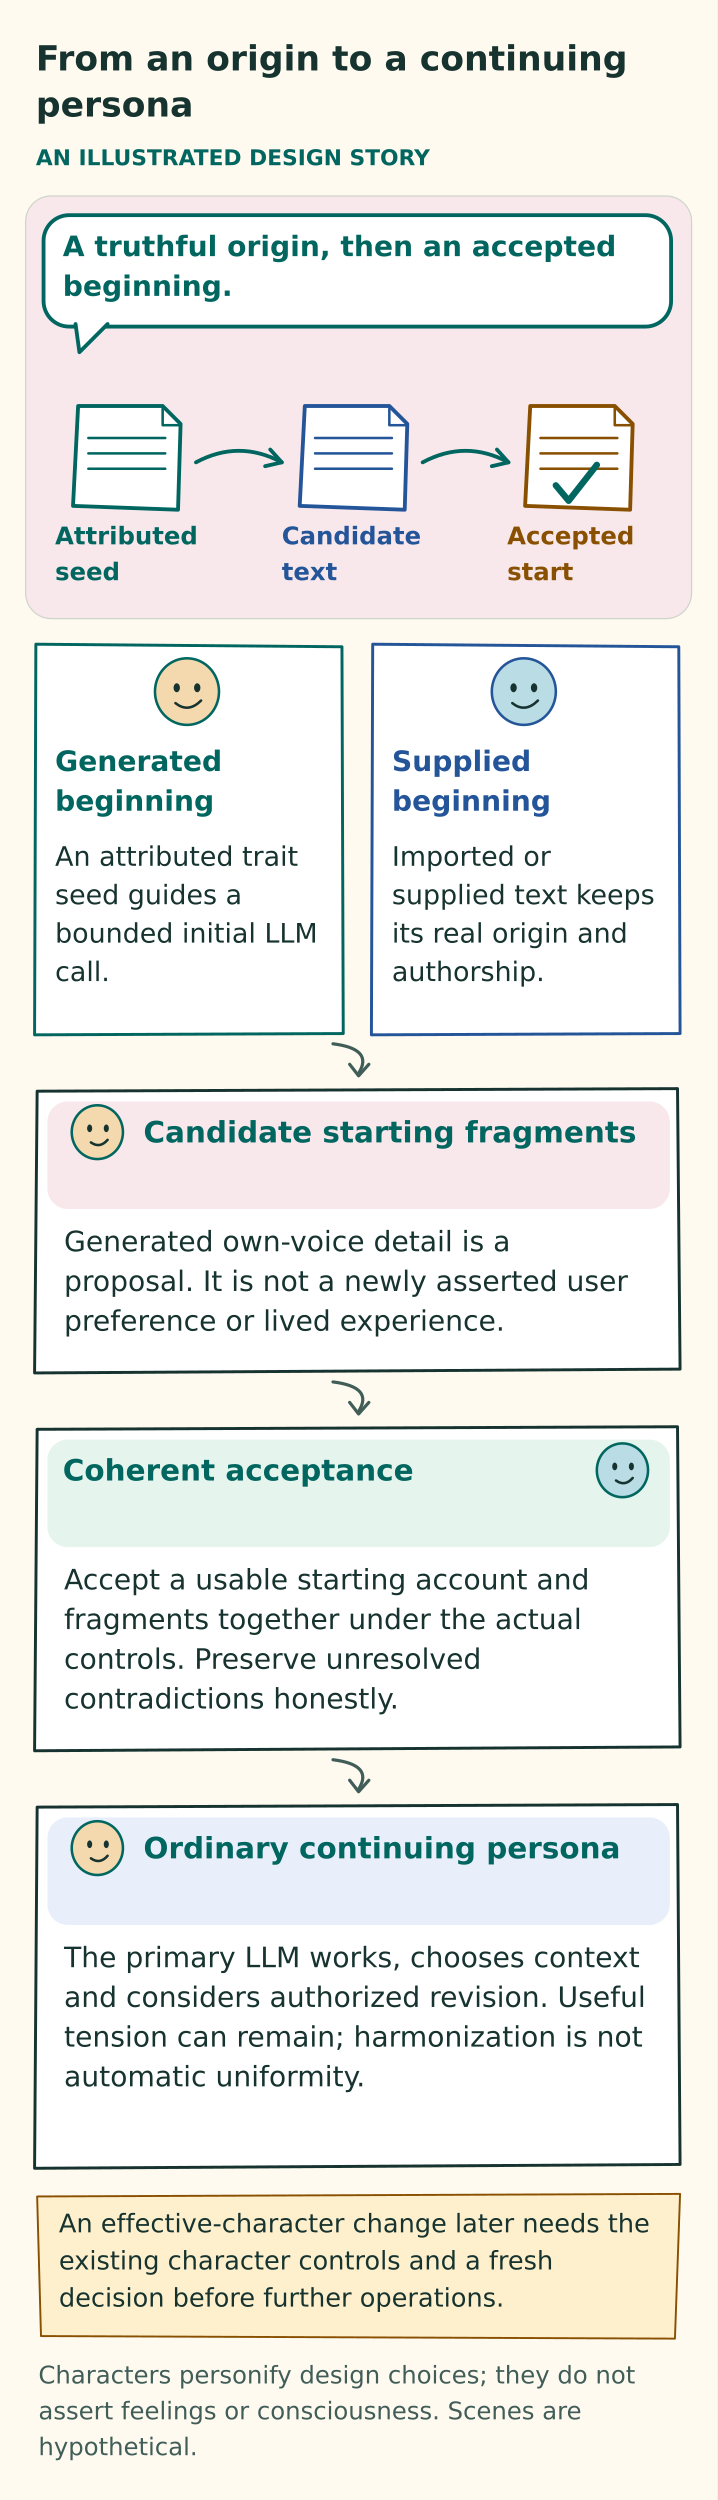
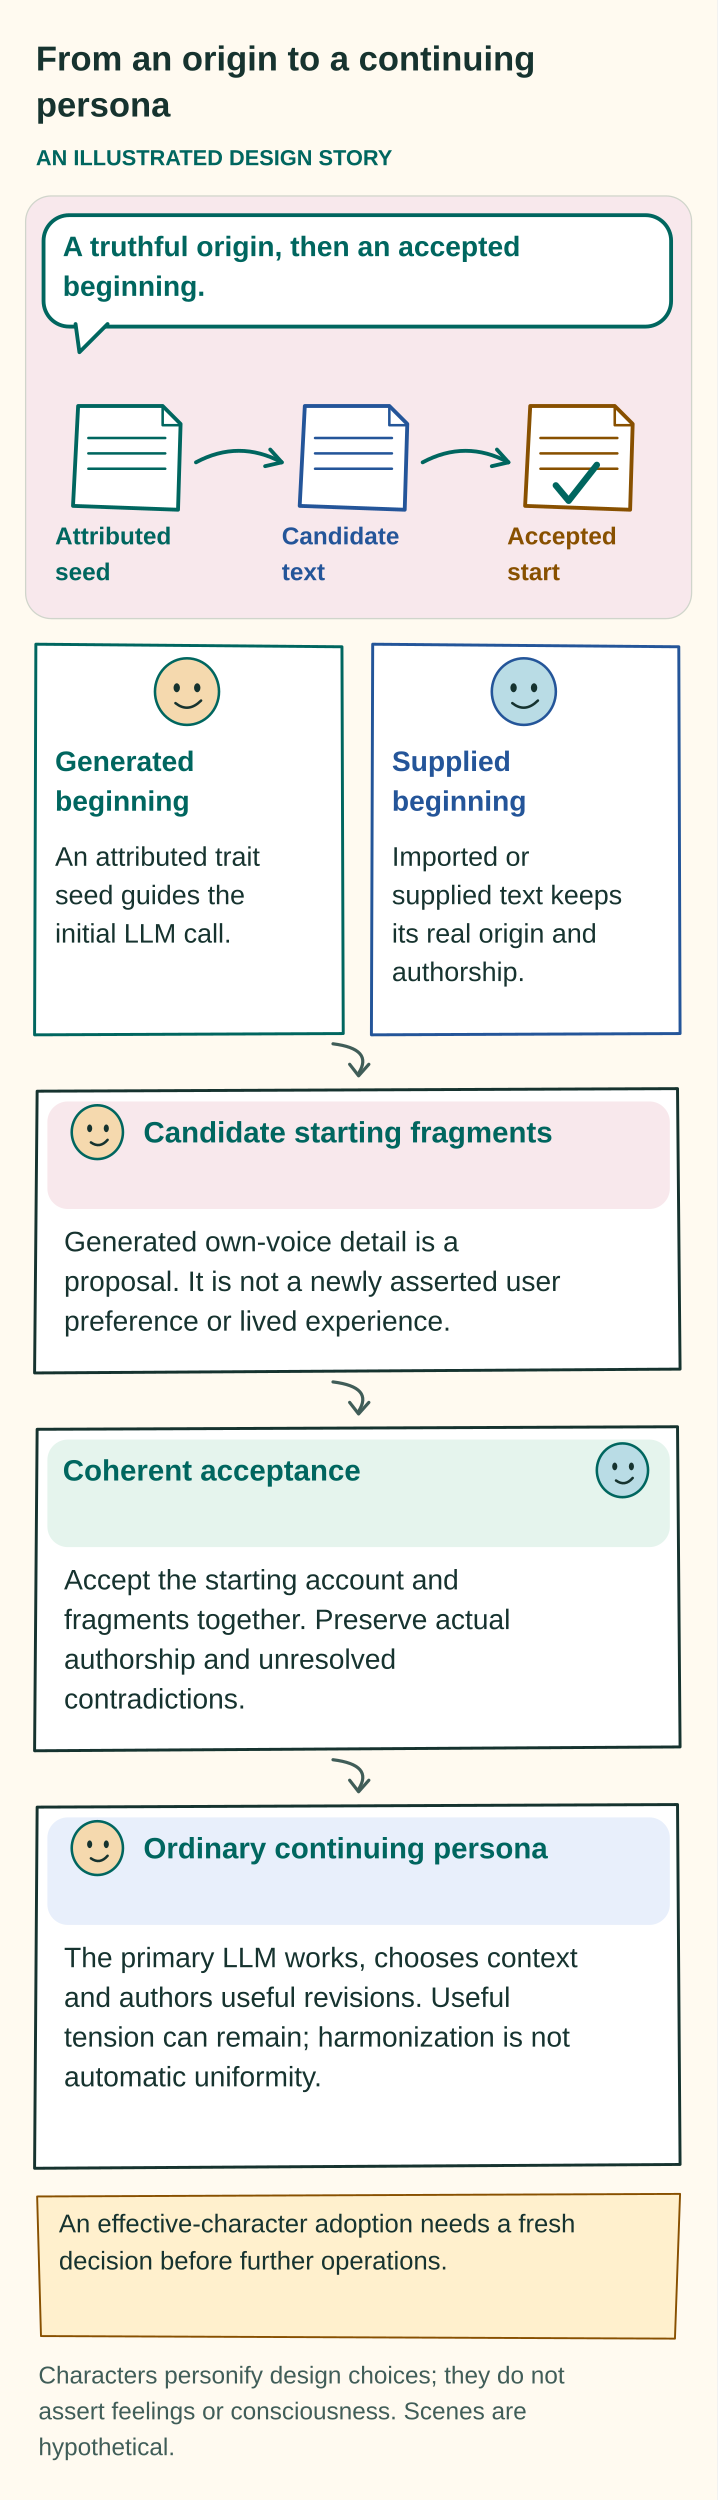
<svg xmlns="http://www.w3.org/2000/svg" width="560" height="1952" viewBox="0 0 560 1952" role="img" aria-labelledby="title description">
  <rect width="560" height="1952" fill="#fffaf0" />
-   <g font-family="DejaVu Sans, Arial, sans-serif">
+   <g font-family="Liberation Sans, Arial, sans-serif">
    <text x="28" y="55" font-size="27" fill="#16332f" font-weight="700">
      <tspan x="28" dy="0">From an origin to a continuing</tspan>
      <tspan x="28" dy="36">persona</tspan>
    </text>
    <text x="28" y="129" font-size="17" fill="#00665f" font-weight="700">
      <tspan x="28" dy="0">AN ILLUSTRATED DESIGN STORY</tspan>
    </text>
    <rect x="20" y="153" width="520" height="330" rx="20" fill="#f8e8ec" stroke="#d0d5cb" stroke-width="1" />
    <rect x="34" y="168" width="490" height="87" rx="20" fill="#ffffff" stroke="#00665f" stroke-width="3" />
    <path d="M59 253 L62 275 L84 253" stroke="#00665f" stroke-width="3" fill="#ffffff" stroke-linecap="round" stroke-linejoin="round" />
    <text x="49" y="200" font-size="22" fill="#00665f" font-weight="700">
      <tspan x="49" dy="0">A truthful origin, then an accepted</tspan>
      <tspan x="49" dy="31">beginning.</tspan>
    </text>
    <path d="M61 317 L127 317 L141 331 L139 398 L57 395 Z" stroke="#00665f" stroke-width="3" fill="#ffffff" stroke-linecap="round" stroke-linejoin="round" />
    <path d="M127 317 V332 H141" stroke="#00665f" stroke-width="2" fill="none" stroke-linecap="round" stroke-linejoin="round" />
    <path d="M69 342 H129" stroke="#00665f" stroke-width="2" fill="none" stroke-linecap="round" stroke-linejoin="round" />
    <path d="M69 354 H129" stroke="#00665f" stroke-width="2" fill="none" stroke-linecap="round" stroke-linejoin="round" />
    <path d="M69 366 H129" stroke="#00665f" stroke-width="2" fill="none" stroke-linecap="round" stroke-linejoin="round" />
    <text x="43" y="425" font-size="19" fill="#00665f" font-weight="700">
      <tspan x="43" dy="0">Attributed</tspan>
      <tspan x="43" dy="28">seed</tspan>
    </text>
    <path d="M238 317 L304 317 L318 331 L316 398 L234 395 Z" stroke="#245599" stroke-width="3" fill="#ffffff" stroke-linecap="round" stroke-linejoin="round" />
    <path d="M304 317 V332 H318" stroke="#245599" stroke-width="2" fill="none" stroke-linecap="round" stroke-linejoin="round" />
    <path d="M246 342 H306" stroke="#245599" stroke-width="2" fill="none" stroke-linecap="round" stroke-linejoin="round" />
    <path d="M246 354 H306" stroke="#245599" stroke-width="2" fill="none" stroke-linecap="round" stroke-linejoin="round" />
    <path d="M246 366 H306" stroke="#245599" stroke-width="2" fill="none" stroke-linecap="round" stroke-linejoin="round" />
    <text x="220" y="425" font-size="19" fill="#245599" font-weight="700">
      <tspan x="220" dy="0">Candidate</tspan>
      <tspan x="220" dy="28">text</tspan>
    </text>
    <path d="M414 317 L480 317 L494 331 L492 398 L410 395 Z" stroke="#885000" stroke-width="3" fill="#ffffff" stroke-linecap="round" stroke-linejoin="round" />
    <path d="M480 317 V332 H494" stroke="#885000" stroke-width="2" fill="none" stroke-linecap="round" stroke-linejoin="round" />
    <path d="M422 342 H482" stroke="#885000" stroke-width="2" fill="none" stroke-linecap="round" stroke-linejoin="round" />
    <path d="M422 354 H482" stroke="#885000" stroke-width="2" fill="none" stroke-linecap="round" stroke-linejoin="round" />
    <path d="M422 366 H482" stroke="#885000" stroke-width="2" fill="none" stroke-linecap="round" stroke-linejoin="round" />
    <text x="396" y="425" font-size="19" fill="#885000" font-weight="700">
      <tspan x="396" dy="0">Accepted</tspan>
      <tspan x="396" dy="28">start</tspan>
    </text>
    <path d="M153 361 Q186.5 343 220 361" stroke="#00665f" stroke-width="3" fill="none" stroke-linecap="round" stroke-linejoin="round" />
    <path d="M211 351 L220 361 L207 364" stroke="#00665f" stroke-width="3" fill="none" stroke-linecap="round" stroke-linejoin="round" />
    <path d="M330 361 Q363.5 343 397 361" stroke="#00665f" stroke-width="3" fill="none" stroke-linecap="round" stroke-linejoin="round" />
    <path d="M388 351 L397 361 L384 364" stroke="#00665f" stroke-width="3" fill="none" stroke-linecap="round" stroke-linejoin="round" />
    <path d="M434 379 l10 12 l22 -28" stroke="#00665f" stroke-width="5" fill="none" stroke-linecap="round" stroke-linejoin="round" />
    <path d="M28 503 l239 2 l1 302 l-241 1 Z" stroke="#00665f" stroke-width="2.3" fill="#ffffff" stroke-linecap="round" stroke-linejoin="round" />
    <ellipse cx="146" cy="540" rx="25" ry="26" fill="#f5d9ae" stroke="#00665f" stroke-width="2" />
    <ellipse cx="138" cy="537" rx="2.5" ry="3.5" fill="#16332f" stroke="none" stroke-width="3" />
    <ellipse cx="154" cy="537" rx="2.5" ry="3.5" fill="#16332f" stroke="none" stroke-width="3" />
    <path d="M137 549 q10 8 20 -2" stroke="#16332f" stroke-width="2" fill="none" stroke-linecap="round" stroke-linejoin="round" />
    <text x="43" y="602" font-size="22" fill="#00665f" font-weight="700">
      <tspan x="43" dy="0">Generated</tspan>
      <tspan x="43" dy="31">beginning</tspan>
    </text>
    <text x="43" y="676" font-size="21" fill="#16332f">
      <tspan x="43" dy="0">An attributed trait</tspan>
-       <tspan x="43" dy="30">seed guides a</tspan>
-       <tspan x="43" dy="30">bounded initial LLM</tspan>
-       <tspan x="43" dy="30">call.</tspan>
+       <tspan x="43" dy="30">seed guides the</tspan>
+       <tspan x="43" dy="30">initial LLM call.</tspan>
    </text>
    <path d="M291 503 l239 2 l1 302 l-241 1 Z" stroke="#245599" stroke-width="2.3" fill="#ffffff" stroke-linecap="round" stroke-linejoin="round" />
    <ellipse cx="409" cy="540" rx="25" ry="26" fill="#b9dce5" stroke="#245599" stroke-width="2" />
    <ellipse cx="401" cy="537" rx="2.5" ry="3.5" fill="#16332f" stroke="none" stroke-width="3" />
    <ellipse cx="417" cy="537" rx="2.5" ry="3.5" fill="#16332f" stroke="none" stroke-width="3" />
    <path d="M400 549 q10 8 20 -2" stroke="#16332f" stroke-width="2" fill="none" stroke-linecap="round" stroke-linejoin="round" />
    <text x="306" y="602" font-size="22" fill="#245599" font-weight="700">
      <tspan x="306" dy="0">Supplied</tspan>
      <tspan x="306" dy="31">beginning</tspan>
    </text>
    <text x="306" y="676" font-size="21" fill="#16332f">
      <tspan x="306" dy="0">Imported or</tspan>
      <tspan x="306" dy="30">supplied text keeps</tspan>
      <tspan x="306" dy="30">its real origin and</tspan>
      <tspan x="306" dy="30">authorship.</tspan>
    </text>
    <path d="M260 815 Q292 819 280 838" stroke="#405d58" stroke-width="2.5" fill="none" stroke-linecap="round" stroke-linejoin="round" />
    <path d="M273 831 L280 840 L288 831" stroke="#405d58" stroke-width="2.5" fill="none" stroke-linecap="round" stroke-linejoin="round" />
    <path d="M29 852 L529 850 L531 1069 L27 1072 Z" stroke="#16332f" stroke-width="2.3" fill="#ffffff" stroke-linecap="round" stroke-linejoin="round" />
    <rect x="37" y="860" width="486" height="84" rx="16" fill="#f8e8ec" stroke="none" stroke-width="0" />
    <ellipse cx="76" cy="884" rx="20" ry="21" fill="#f5d9ae" stroke="#00665f" stroke-width="2" />
    <ellipse cx="70" cy="881" rx="2" ry="3" fill="#16332f" stroke="none" stroke-width="3" />
    <ellipse cx="83" cy="881" rx="2" ry="3" fill="#16332f" stroke="none" stroke-width="3" />
    <path d="M71 892 q7 5 13 -2" stroke="#16332f" stroke-width="2" fill="none" stroke-linecap="round" stroke-linejoin="round" />
    <text x="112" y="892" font-size="23" fill="#00665f" font-weight="700">
      <tspan x="112" dy="0">Candidate starting fragments</tspan>
    </text>
    <text x="50" y="977" font-size="22" fill="#16332f">
      <tspan x="50" dy="0">Generated own-voice detail is a</tspan>
      <tspan x="50" dy="31">proposal. It is not a newly asserted user</tspan>
      <tspan x="50" dy="31">preference or lived experience.</tspan>
    </text>
    <path d="M260 1079 Q292 1083 280 1102" stroke="#405d58" stroke-width="2.5" fill="none" stroke-linecap="round" stroke-linejoin="round" />
    <path d="M273 1095 L280 1104 L288 1095" stroke="#405d58" stroke-width="2.5" fill="none" stroke-linecap="round" stroke-linejoin="round" />
    <path d="M29 1116 L529 1114 L531 1364 L27 1367 Z" stroke="#16332f" stroke-width="2.3" fill="#ffffff" stroke-linecap="round" stroke-linejoin="round" />
    <rect x="37" y="1124" width="486" height="84" rx="16" fill="#e5f4ed" stroke="none" stroke-width="0" />
    <ellipse cx="486" cy="1148" rx="20" ry="21" fill="#b9dce5" stroke="#00665f" stroke-width="2" />
    <ellipse cx="480" cy="1145" rx="2" ry="3" fill="#16332f" stroke="none" stroke-width="3" />
    <ellipse cx="493" cy="1145" rx="2" ry="3" fill="#16332f" stroke="none" stroke-width="3" />
    <path d="M481 1156 q7 5 13 -2" stroke="#16332f" stroke-width="2" fill="none" stroke-linecap="round" stroke-linejoin="round" />
    <text x="49" y="1156" font-size="23" fill="#00665f" font-weight="700">
      <tspan x="49" dy="0">Coherent acceptance</tspan>
    </text>
    <text x="50" y="1241" font-size="22" fill="#16332f">
-       <tspan x="50" dy="0">Accept a usable starting account and</tspan>
-       <tspan x="50" dy="31">fragments together under the actual</tspan>
-       <tspan x="50" dy="31">controls. Preserve unresolved</tspan>
-       <tspan x="50" dy="31">contradictions honestly.</tspan>
+       <tspan x="50" dy="0">Accept the starting account and</tspan>
+       <tspan x="50" dy="31">fragments together. Preserve actual</tspan>
+       <tspan x="50" dy="31">authorship and unresolved</tspan>
+       <tspan x="50" dy="31">contradictions.</tspan>
    </text>
    <path d="M260 1374 Q292 1378 280 1397" stroke="#405d58" stroke-width="2.5" fill="none" stroke-linecap="round" stroke-linejoin="round" />
    <path d="M273 1390 L280 1399 L288 1390" stroke="#405d58" stroke-width="2.5" fill="none" stroke-linecap="round" stroke-linejoin="round" />
    <path d="M29 1411 L529 1409 L531 1690 L27 1693 Z" stroke="#16332f" stroke-width="2.3" fill="#ffffff" stroke-linecap="round" stroke-linejoin="round" />
    <rect x="37" y="1419" width="486" height="84" rx="16" fill="#e8effb" stroke="none" stroke-width="0" />
    <ellipse cx="76" cy="1443" rx="20" ry="21" fill="#f5d9ae" stroke="#00665f" stroke-width="2" />
    <ellipse cx="70" cy="1440" rx="2" ry="3" fill="#16332f" stroke="none" stroke-width="3" />
    <ellipse cx="83" cy="1440" rx="2" ry="3" fill="#16332f" stroke="none" stroke-width="3" />
    <path d="M71 1451 q7 5 13 -2" stroke="#16332f" stroke-width="2" fill="none" stroke-linecap="round" stroke-linejoin="round" />
    <text x="112" y="1451" font-size="23" fill="#00665f" font-weight="700">
      <tspan x="112" dy="0">Ordinary continuing persona</tspan>
    </text>
    <text x="50" y="1536" font-size="22" fill="#16332f">
      <tspan x="50" dy="0">The primary LLM works, chooses context</tspan>
-       <tspan x="50" dy="31">and considers authorized revision. Useful</tspan>
+       <tspan x="50" dy="31">and authors useful revisions. Useful</tspan>
      <tspan x="50" dy="31">tension can remain; harmonization is not</tspan>
      <tspan x="50" dy="31">automatic uniformity.</tspan>
    </text>
    <path d="M29 1715 L531 1713 L527 1826 L32 1824 Z" stroke="#885000" stroke-width="1.5" fill="#fff0cd" stroke-linecap="round" stroke-linejoin="round" />
    <text x="46" y="1743" font-size="20" fill="#16332f">
-       <tspan x="46" dy="0">An effective-character change later needs the</tspan>
-       <tspan x="46" dy="29">existing character controls and a fresh</tspan>
+       <tspan x="46" dy="0">An effective-character adoption needs a fresh</tspan>
      <tspan x="46" dy="29">decision before further operations.</tspan>
    </text>
    <text x="30" y="1861" font-size="19" fill="#405d58">
      <tspan x="30" dy="0">Characters personify design choices; they do not</tspan>
      <tspan x="30" dy="28">assert feelings or consciousness. Scenes are</tspan>
      <tspan x="30" dy="28">hypothetical.</tspan>
    </text>
  </g>
</svg>
